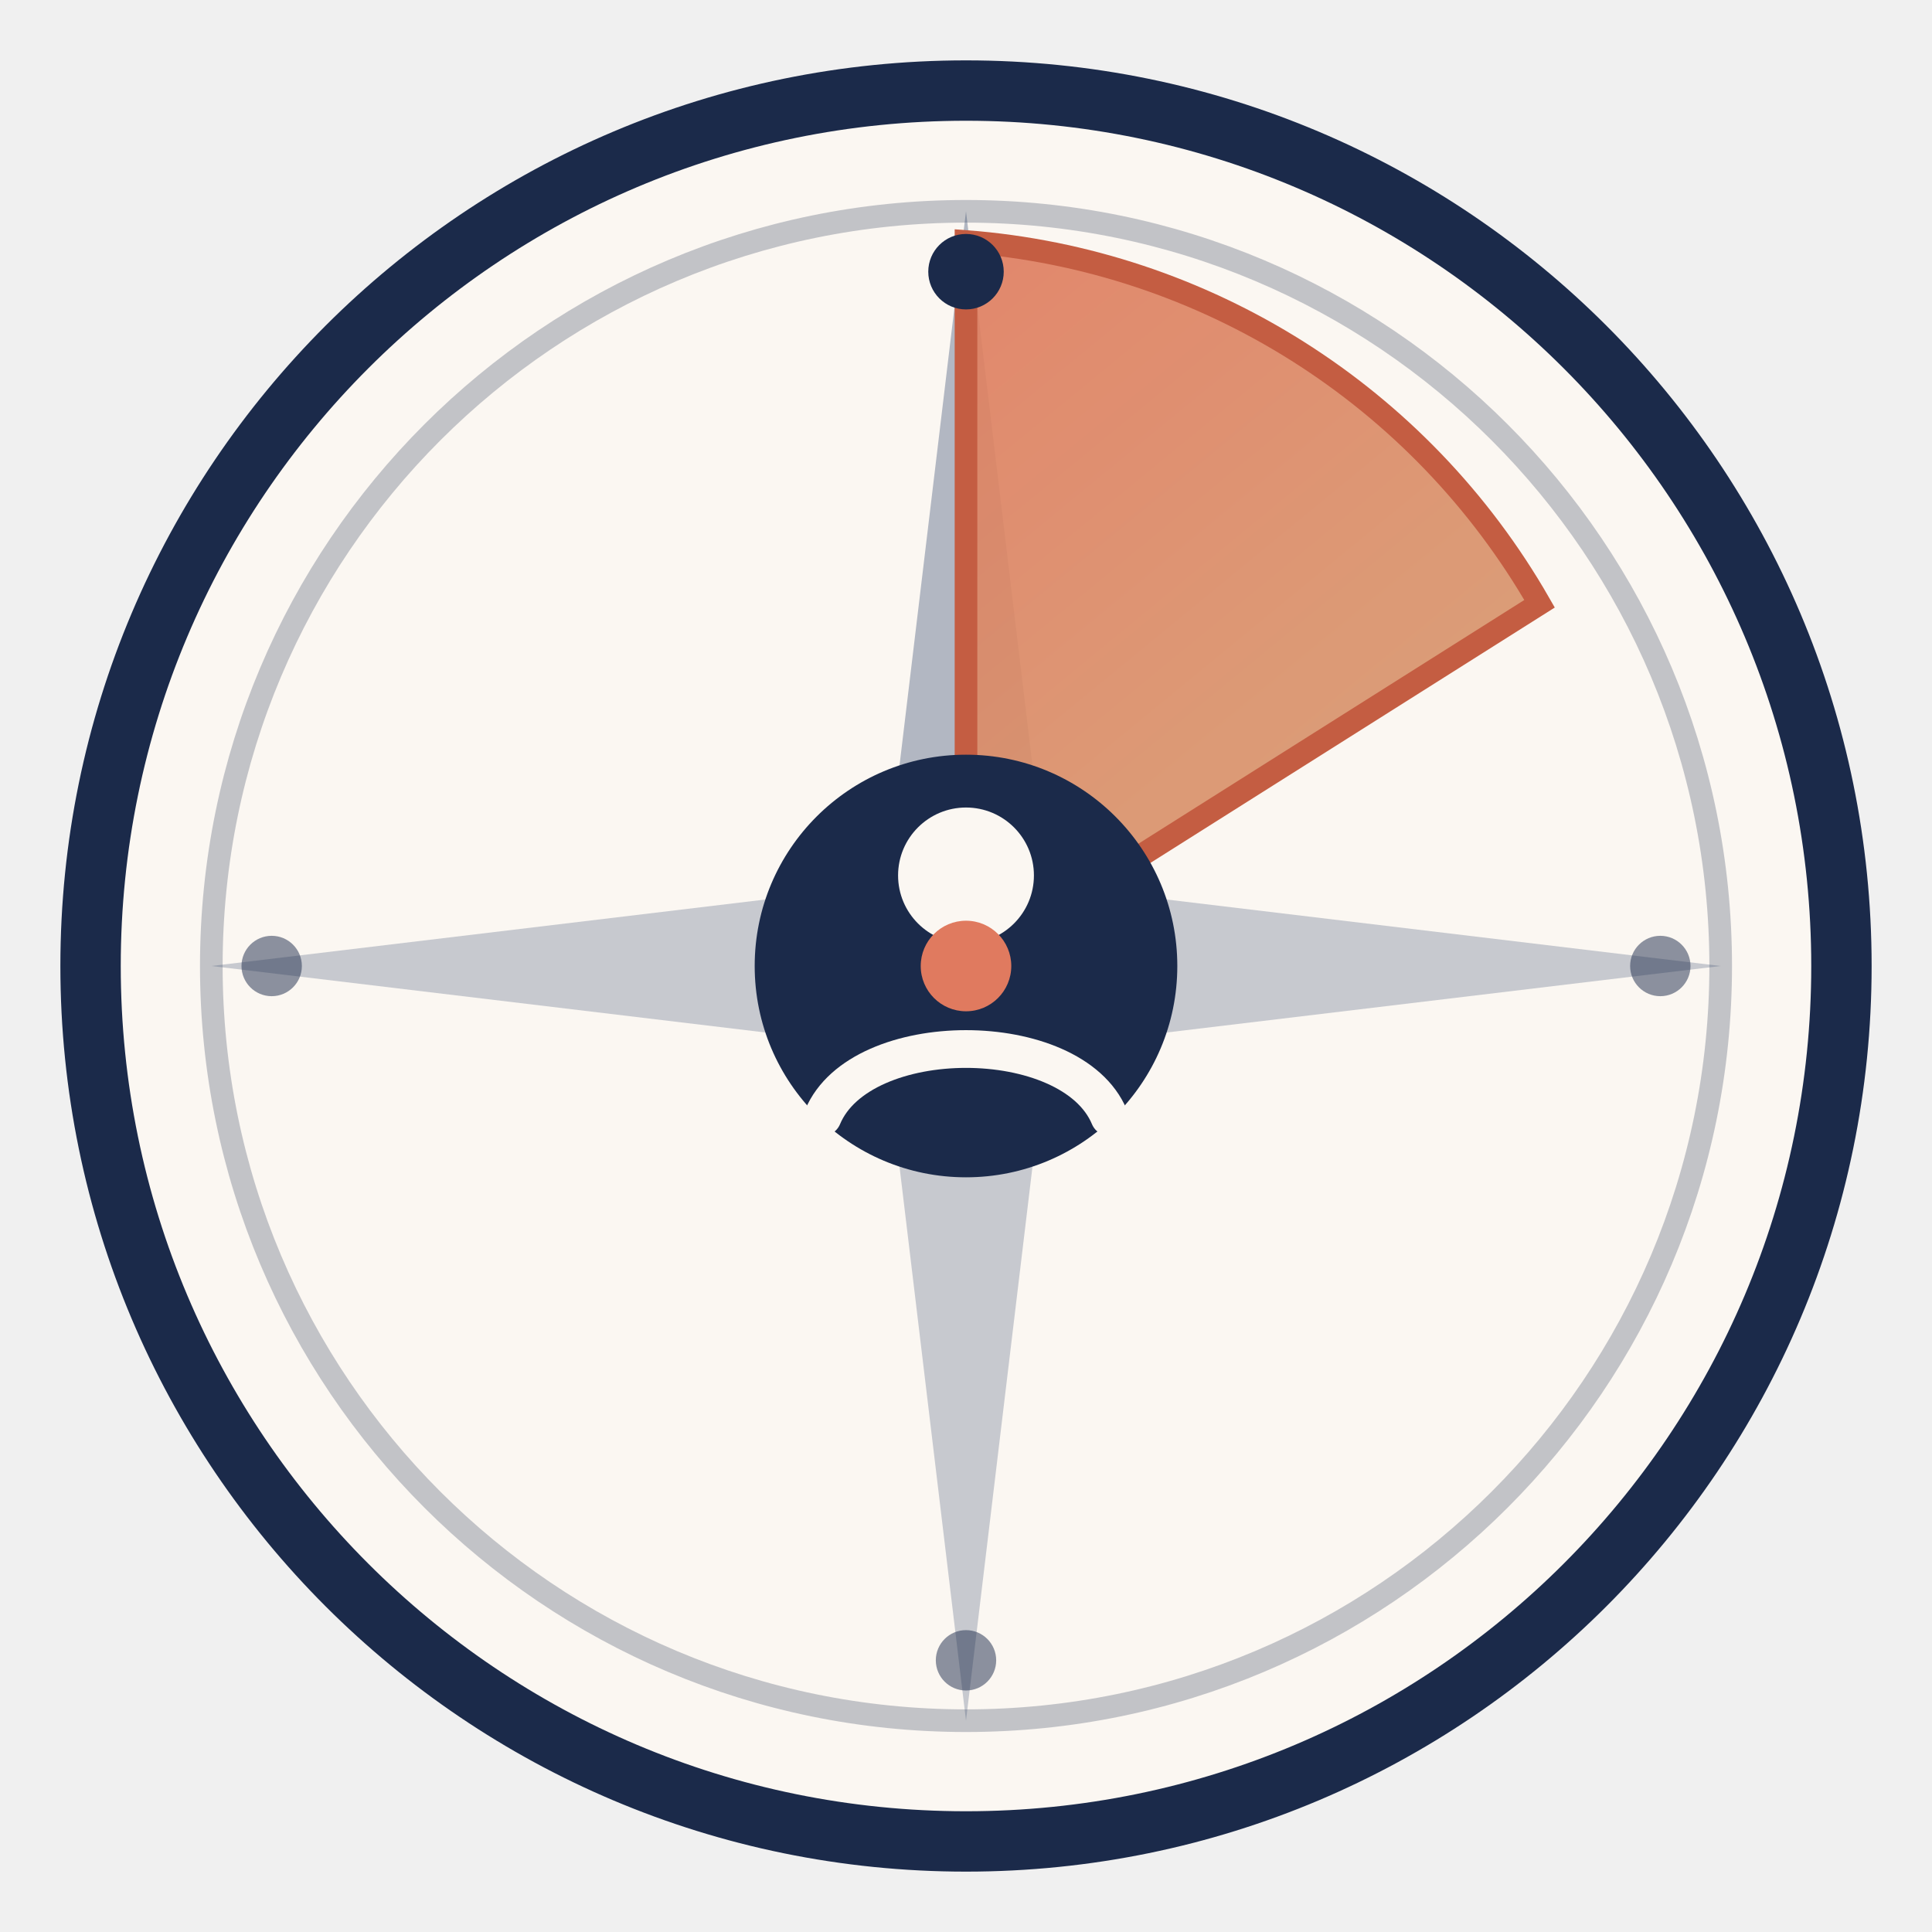
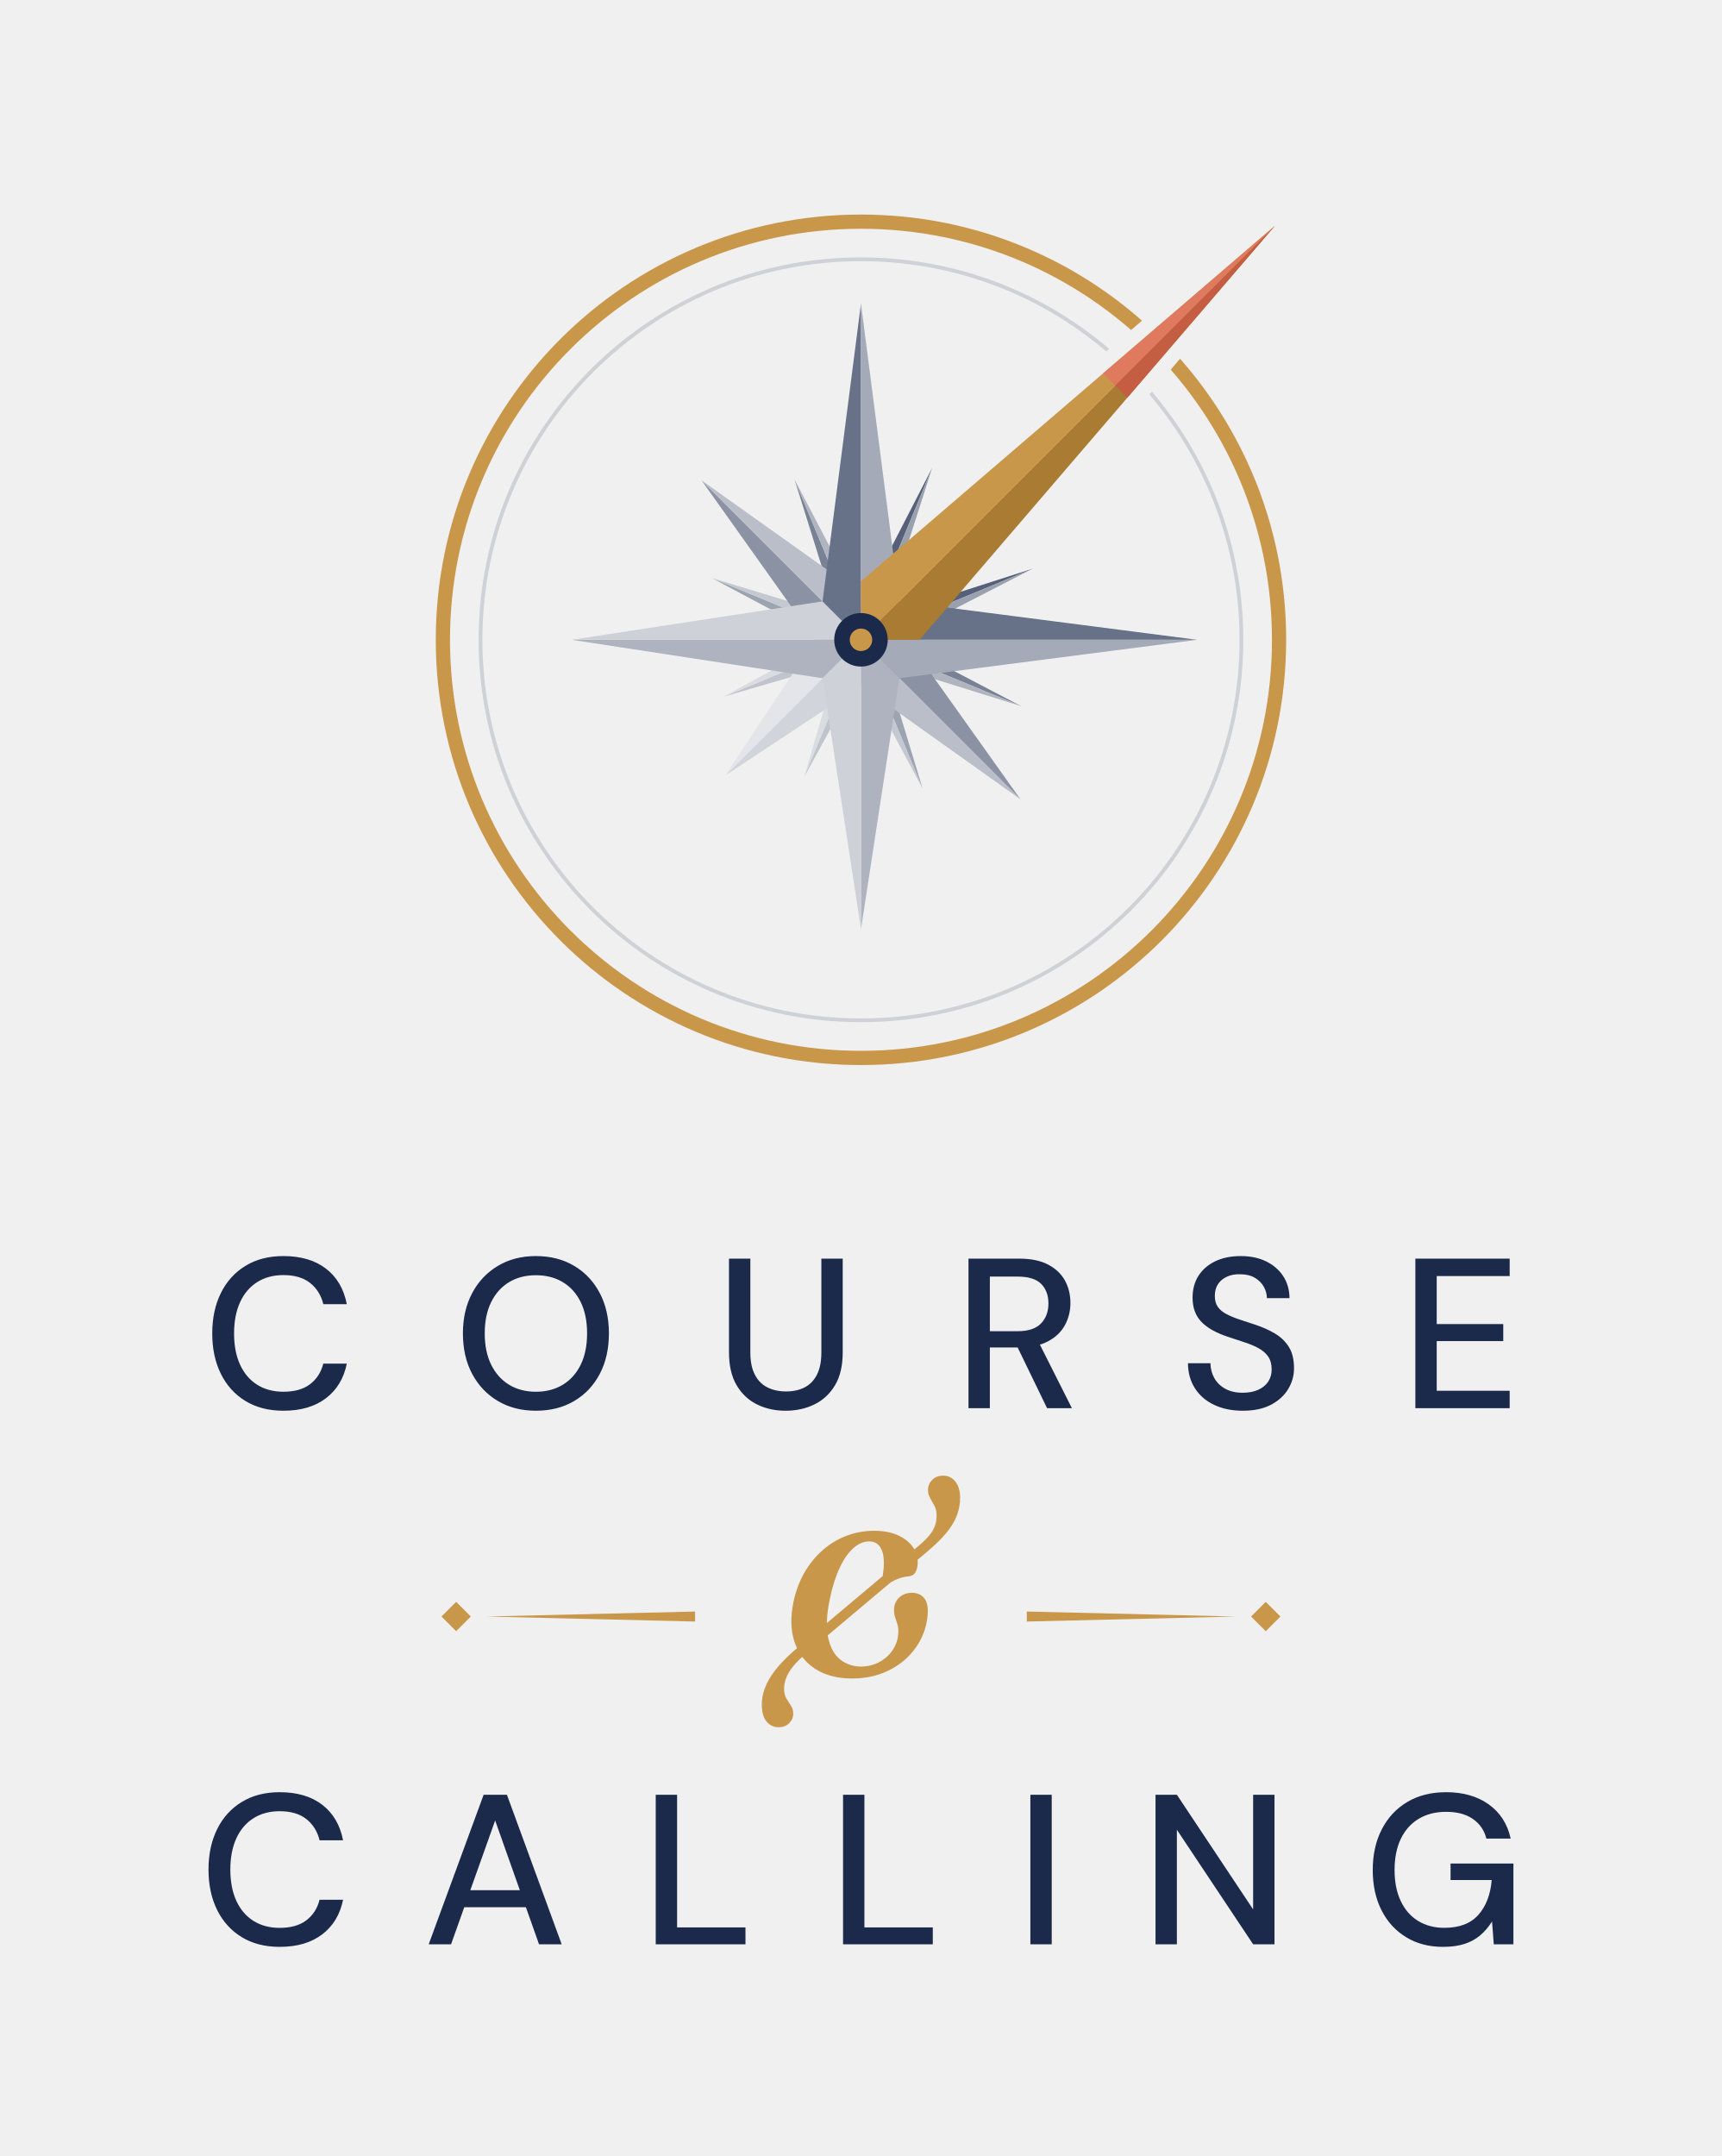
- <svg xmlns="http://www.w3.org/2000/svg" viewBox="0 0 128 128" fill="none">
-   <defs>
-     <linearGradient id="slice" x1="64" y1="8" x2="110" y2="64" gradientUnits="userSpaceOnUse">
-       <stop stop-color="#E07A5F" />
-       <stop offset="1" stop-color="#D4A373" />
-     </linearGradient>
-   </defs>
-   <circle cx="64" cy="64" r="58" stroke="#1B2A4A" stroke-width="4" fill="#FBF7F2" />
-   <circle cx="64" cy="64" r="50" stroke="#1B2A4A" stroke-width="1.5" stroke-opacity="0.25" fill="none" />
-   <path d="M64 14 L70 64 L64 52 L58 64 Z" fill="#2A3F66" opacity="0.35" />
-   <path d="M64 114 L58 64 L64 76 L70 64 Z" fill="#2A3F66" opacity="0.25" />
-   <path d="M14 64 L64 58 L52 64 L64 70 Z" fill="#2A3F66" opacity="0.25" />
-   <path d="M114 64 L64 70 L76 64 L64 58 Z" fill="#2A3F66" opacity="0.25" />
-   <path d="M64 64 L64 16 A48 48 0 0 1 102 40 Z" fill="url(#slice)" opacity="0.92" />
-   <path d="M64 64 L64 16 A48 48 0 0 1 102 40 Z" stroke="#C45D42" stroke-width="1.5" fill="none" />
-   <circle cx="64" cy="18" r="2.5" fill="#1B2A4A" />
-   <circle cx="110" cy="64" r="2" fill="#1B2A4A" opacity="0.5" />
-   <circle cx="64" cy="110" r="2" fill="#1B2A4A" opacity="0.5" />
-   <circle cx="18" cy="64" r="2" fill="#1B2A4A" opacity="0.5" />
-   <circle cx="64" cy="64" r="14" fill="#1B2A4A" />
-   <circle cx="64" cy="58" r="4.5" fill="#FBF7F2" />
-   <path d="M54.5 74c2.5-6 16.5-6 19 0" stroke="#FBF7F2" stroke-width="2.5" stroke-linecap="round" fill="none" />
-   <circle cx="64" cy="64" r="3" fill="#E07A5F" />
+ <svg xmlns="http://www.w3.org/2000/svg" viewBox="0 0 515.97 645.60" width="516" height="646">
+   <g transform="translate(62.48,62.48)">
+     <g transform="translate(195.51,129.03) scale(1.2528)">
+       <defs>
+         <mask id="ko1" maskUnits="userSpaceOnUse" x="-500" y="-500" width="1000" height="1000">
+           <rect x="-500" y="-500" width="1000" height="1000" fill="#fff" />
+           <path d="M98.99,-98.99 L0.00,-14.00 L0.00,0.00 L14.00,-0.00 Z" fill="#000" stroke="#000" stroke-width="7" stroke-linejoin="round" />
+         </mask>
+       </defs>
+       <g mask="url(#ko1)">
+         <circle r="100" fill="none" stroke="#C9974A" stroke-width="3.4" />
+         <circle r="91" fill="none" stroke="#1B2A4A" stroke-width="0.9" opacity="0.16" />
+       </g>
+       <path d="M-13.60,32.83 L0.00,8.00 L0.00,0.00 Z" fill="#C0C4CD" />
+       <path d="M-13.60,32.83 L0.00,0.00 L-5.66,5.66 Z" fill="#D9DCE1" />
+       <path d="M-32.83,13.60 L-5.66,5.66 L0.00,0.00 Z" fill="#C0C4CD" />
+       <path d="M-32.83,13.60 L0.00,0.00 L-8.00,0.00 Z" fill="#D9DCE1" />
+       <path d="M14.74,35.59 L5.66,5.66 L0.00,0.00 Z" fill="#9CA3B1" />
+       <path d="M14.74,35.59 L0.00,0.00 L0.00,8.00 Z" fill="#C4C8D0" />
+       <path d="M-35.59,-14.74 L-8.00,0.00 L0.00,0.00 Z" fill="#9CA3B1" />
+       <path d="M-35.59,-14.74 L0.00,0.00 L-5.66,-5.66 Z" fill="#C4C8D0" />
+       <path d="M38.35,15.89 L8.00,-0.00 L0.00,0.00 Z" fill="#798295" />
+       <path d="M38.35,15.89 L0.00,0.00 L5.66,5.66 Z" fill="#AFB4BF" />
+       <path d="M-15.89,-38.35 L-5.66,-5.66 L0.00,0.00 Z" fill="#798295" />
+       <path d="M-15.89,-38.35 L0.00,0.00 L-0.00,-8.00 Z" fill="#AFB4BF" />
+       <path d="M17.03,-41.12 L0.00,-8.00 L0.00,0.00 Z" fill="#566179" />
+       <path d="M17.03,-41.12 L0.00,0.00 L5.66,-5.66 Z" fill="#99A0AE" />
+       <path d="M41.12,-17.03 L5.66,-5.66 L0.00,0.00 Z" fill="#566179" />
+       <path d="M41.12,-17.03 L0.00,0.00 L8.00,-0.00 Z" fill="#99A0AE" />
+       <path d="M-32.44,32.44 L0.00,11.00 L0.00,0.00 Z" fill="#D1D4DB" />
+       <path d="M-32.44,32.44 L0.00,0.00 L-11.00,0.00 Z" fill="#E4E5E9" />
+       <path d="M38.14,38.14 L11.00,-0.00 L0.00,0.00 Z" fill="#8B92A3" />
+       <path d="M38.14,38.14 L0.00,0.00 L0.00,11.00 Z" fill="#B9BEC8" />
+       <path d="M-38.14,-38.14 L-11.00,0.00 L0.00,0.00 Z" fill="#8B92A3" />
+       <path d="M-38.14,-38.14 L0.00,0.00 L-0.00,-11.00 Z" fill="#B9BEC8" />
+       <path d="M0.00,69.23 L9.19,9.19 L0.00,0.00 Z" fill="#AEB3BF" />
+       <path d="M0.00,69.23 L0.00,0.00 L-9.19,9.19 Z" fill="#CED2D8" />
+       <path d="M-69.23,0.00 L-9.19,9.19 L0.00,0.00 Z" fill="#AEB3BF" />
+       <path d="M-69.23,0.00 L0.00,0.00 L-9.19,-9.19 Z" fill="#CED2D8" />
+       <path d="M0.00,-80.41 L-9.19,-9.19 L0.00,0.00 Z" fill="#677187" />
+       <path d="M0.00,-80.41 L0.00,0.00 L9.19,-9.19 Z" fill="#A4AAB7" />
+       <path d="M80.41,-0.00 L9.19,-9.19 L0.00,0.00 Z" fill="#677187" />
+       <path d="M80.41,-0.00 L0.00,0.00 L9.19,9.19 Z" fill="#A4AAB7" />
+       <path d="M98.99,-98.99 L0.00,-14.00 L0.00,0.00 Z" fill="#C9974A" />
+       <path d="M98.99,-98.99 L0.00,0.00 L14.00,-0.00 Z" fill="#A97B33" />
+       <path d="M98.99,-98.99 L57.91,-63.72 L60.81,-60.81 Z" fill="#E07A5F" />
+       <path d="M98.99,-98.99 L60.81,-60.81 L63.72,-57.91 Z" fill="#C45D42" />
+       <circle r="6.4" fill="#1B2A4A" />
+       <circle r="2.69" fill="#C9974A" />
+     </g>
+     <g transform="translate(0,313.67)">
+       <path transform="translate(1.12,45.57)" d="M21.33 0.77Q14.74 0.77 9.96 -2.14Q5.17 -5.06 2.59 -10.27Q0 -15.49 0 -22.38Q0 -29.28 2.59 -34.5Q5.17 -39.72 9.96 -42.64Q14.74 -45.57 21.33 -45.57Q29.17 -45.57 34.08 -41.8Q38.99 -38.02 40.32 -31.15H33.29Q32.31 -35.13 29.34 -37.5Q26.37 -39.87 21.31 -39.87Q16.79 -39.87 13.46 -37.76Q10.14 -35.66 8.34 -31.75Q6.54 -27.83 6.54 -22.38Q6.54 -16.93 8.34 -13.02Q10.14 -9.11 13.46 -7.02Q16.79 -4.92 21.31 -4.92Q26.37 -4.92 29.34 -7.2Q32.3 -9.47 33.28 -13.35H40.32Q38.99 -6.73 34.08 -2.98Q29.17 0.77 21.33 0.77ZM96.97 0.77Q90.5 0.77 85.58 -2.15Q80.65 -5.07 77.88 -10.28Q75.11 -15.5 75.11 -22.4Q75.11 -29.25 77.88 -34.46Q80.65 -39.68 85.58 -42.62Q90.5 -45.57 96.97 -45.57Q103.55 -45.57 108.47 -42.62Q113.4 -39.68 116.13 -34.46Q118.86 -29.25 118.86 -22.4Q118.86 -15.5 116.13 -10.28Q113.4 -5.07 108.47 -2.15Q103.55 0.77 96.97 0.77ZM96.99 -4.92Q101.59 -4.92 105.05 -7.02Q108.51 -9.13 110.42 -13.04Q112.32 -16.96 112.32 -22.4Q112.32 -27.85 110.42 -31.76Q108.51 -35.67 105.05 -37.75Q101.59 -39.83 96.99 -39.83Q92.39 -39.83 88.94 -37.75Q85.5 -35.67 83.57 -31.76Q81.65 -27.85 81.65 -22.4Q81.65 -16.96 83.57 -13.04Q85.5 -9.13 88.94 -7.02Q92.39 -4.92 96.99 -4.92ZM171.78 0.77Q167.07 0.77 163.24 -1.12Q159.41 -3.01 157.12 -6.88Q154.84 -10.75 154.84 -16.75V-44.8H161.24V-16.68Q161.24 -12.65 162.58 -10.06Q163.91 -7.46 166.32 -6.24Q168.74 -5.01 171.92 -5.01Q175.17 -5.01 177.54 -6.24Q179.9 -7.46 181.21 -10.06Q182.52 -12.65 182.52 -16.68V-44.8H188.92V-16.75Q188.92 -10.75 186.62 -6.88Q184.31 -3.01 180.43 -1.12Q176.55 0.77 171.78 0.77ZM226.61 0V-44.8H241.79Q247.09 -44.8 250.48 -43.01Q253.87 -41.22 255.51 -38.23Q257.15 -35.24 257.15 -31.49Q257.15 -27.91 255.5 -24.87Q253.85 -21.83 250.41 -20.01Q246.98 -18.19 241.58 -18.19H233.01V0H226.61ZM250.15 0 240.49 -19.93H247.55L257.59 0H250.15ZM233.01 -23.06H241.36Q246.1 -23.06 248.33 -25.37Q250.56 -27.69 250.56 -31.36Q250.56 -35.05 248.38 -37.24Q246.21 -39.42 241.31 -39.42H233.01V-23.06ZM308.81 0.77Q303.91 0.77 300.21 -0.99Q296.51 -2.75 294.46 -5.95Q292.41 -9.15 292.37 -13.46H299.11Q299.14 -11.03 300.27 -9.01Q301.4 -7 303.54 -5.81Q305.69 -4.62 308.8 -4.62Q311.5 -4.62 313.45 -5.51Q315.39 -6.4 316.42 -7.96Q317.45 -9.53 317.45 -11.56Q317.45 -13.95 316.39 -15.48Q315.32 -17 313.48 -17.99Q311.65 -18.99 309.26 -19.75Q306.87 -20.52 304.23 -21.42Q298.92 -23.19 296.33 -25.93Q293.75 -28.66 293.75 -33.1Q293.75 -36.87 295.52 -39.66Q297.29 -42.44 300.55 -44.01Q303.8 -45.57 308.18 -45.57Q312.55 -45.57 315.8 -43.97Q319.05 -42.38 320.91 -39.55Q322.76 -36.73 322.8 -32.96H316.02Q316.01 -34.71 315.11 -36.35Q314.2 -37.99 312.42 -39.06Q310.64 -40.12 308.01 -40.12Q305.81 -40.19 304.09 -39.41Q302.37 -38.64 301.39 -37.19Q300.42 -35.74 300.42 -33.64Q300.42 -31.64 301.3 -30.37Q302.18 -29.1 303.84 -28.22Q305.49 -27.34 307.71 -26.6Q309.93 -25.87 312.61 -24.98Q315.91 -23.88 318.52 -22.31Q321.13 -20.74 322.64 -18.28Q324.15 -15.83 324.15 -11.96Q324.15 -8.65 322.42 -5.75Q320.68 -2.85 317.29 -1.04Q313.9 0.77 308.81 0.77ZM360.51 0V-44.8H388.77V-39.58H366.91V-25.19H386.85V-20.09H366.91V-5.22H388.77V0H360.51Z" fill="#1B2A4A" />
+       <path transform="translate(165.80,125.78)" d="M10.85 -8.56 47.05 -39.01Q48.96 -40.61 50.13 -42.03Q51.31 -43.45 51.84 -44.88Q52.38 -46.32 52.37 -47.92Q52.38 -49.68 51.74 -50.92Q51.09 -52.16 50.45 -53.25Q49.81 -54.35 49.79 -55.66Q49.79 -57.41 51.02 -58.69Q52.24 -59.97 54.31 -59.99Q56.52 -60 57.96 -58.26Q59.39 -56.52 59.41 -53.45Q59.43 -50.63 58.43 -48.02Q57.43 -45.42 55.23 -42.77Q53.03 -40.11 49.4 -37.08L13.72 -7.08Q11.09 -4.89 9.54 -3.04Q8 -1.18 7.34 0.49Q6.68 2.16 6.67 3.88Q6.67 5.58 7.35 6.75Q8.04 7.91 8.73 8.94Q9.41 9.97 9.41 11.3Q9.42 12.94 8.21 14.16Q6.99 15.37 5.09 15.39Q2.88 15.41 1.44 13.71Q-0 12.02 0 8.58Q0 4.43 2.63 0.27Q5.26 -3.88 10.85 -8.56ZM40.89 -12.95Q40.97 -14.4 40.61 -15.5Q40.26 -16.59 39.91 -17.66Q39.55 -18.72 39.62 -20.04Q39.66 -21.33 40.32 -22.44Q40.97 -23.54 42.17 -24.22Q43.38 -24.89 45.02 -24.89Q47.18 -24.89 48.5 -23.46Q49.82 -22.04 49.73 -19.09Q49.59 -15.13 47.92 -11.55Q46.25 -7.96 43.25 -5.19Q40.26 -2.42 36.16 -0.82Q32.07 0.78 27.06 0.78Q20.42 0.78 15.98 -2.11Q11.53 -5 9.79 -10.19Q8.06 -15.37 9.5 -22.23Q10.51 -27.02 12.76 -30.92Q15 -34.83 18.2 -37.64Q21.4 -40.45 25.35 -41.96Q29.29 -43.47 33.71 -43.47Q37.84 -43.47 40.81 -42.12Q43.78 -40.76 45.33 -38.49Q46.88 -36.21 46.69 -33.46Q46.56 -31.74 45.9 -30.83Q45.25 -29.92 43.79 -29.79Q41.98 -29.68 39.96 -28.72Q37.95 -27.77 35.03 -25.37Q35.57 -26.89 35.95 -28.5Q36.32 -30.11 36.52 -32.36Q36.78 -36.31 35.65 -38.3Q34.52 -40.29 32.17 -40.29Q29.68 -40.29 27.39 -38.25Q25.11 -36.21 23.29 -32.3Q21.47 -28.4 20.32 -22.79Q18.91 -15.84 19.88 -11.41Q20.85 -6.99 23.5 -4.89Q26.15 -2.79 29.75 -2.79Q32.02 -2.79 34.01 -3.58Q35.99 -4.37 37.52 -5.76Q39.04 -7.16 39.93 -9Q40.82 -10.84 40.89 -12.95Z" fill="#C9974A" />
+       <path transform="translate(0.00,206.20)" d="M21.33 0.77Q14.74 0.77 9.96 -2.14Q5.17 -5.06 2.59 -10.27Q0 -15.49 0 -22.38Q0 -29.28 2.59 -34.5Q5.17 -39.72 9.96 -42.64Q14.74 -45.57 21.33 -45.57Q29.17 -45.57 34.08 -41.8Q38.99 -38.02 40.32 -31.15H33.29Q32.31 -35.13 29.34 -37.5Q26.37 -39.87 21.31 -39.87Q16.79 -39.87 13.46 -37.76Q10.14 -35.66 8.34 -31.75Q6.54 -27.83 6.54 -22.38Q6.54 -16.93 8.34 -13.02Q10.14 -9.11 13.46 -7.02Q16.79 -4.92 21.31 -4.92Q26.37 -4.92 29.34 -7.2Q32.3 -9.47 33.28 -13.35H40.32Q38.99 -6.73 34.08 -2.98Q29.17 0.77 21.33 0.77ZM65.98 0 82.44 -44.8H89.42L105.83 0H99.04L85.89 -37.09L72.68 0H65.98ZM73.42 -11.1 75.2 -16.2H96.27L98.03 -11.1H73.42ZM134.01 0V-44.8H140.41V-5.05H160.9V0H134.01ZM190.14 0V-44.8H196.54V-5.05H217.03V0H190.14ZM246.27 0V-44.8H252.67V0H246.27ZM283.77 0V-44.8H290.17L313.02 -10.45V-44.8H319.42V0H313.02L290.17 -34.32V0H283.77ZM369.89 0.77Q363.6 0.77 358.86 -2.13Q354.11 -5.02 351.49 -10.19Q348.86 -15.37 348.86 -22.27Q348.86 -29.13 351.54 -34.38Q354.21 -39.64 359.16 -42.61Q364.1 -45.57 370.86 -45.57Q378.53 -45.57 383.64 -41.9Q388.75 -38.23 390.19 -31.68H382.9Q381.98 -35.39 378.88 -37.54Q375.79 -39.69 370.85 -39.69Q366.1 -39.69 362.61 -37.58Q359.12 -35.47 357.26 -31.57Q355.4 -27.67 355.4 -22.25Q355.4 -16.83 357.27 -12.92Q359.13 -9.02 362.5 -6.97Q365.87 -4.93 370.3 -4.93Q377.07 -4.93 380.52 -8.83Q383.97 -12.73 384.51 -19.26H372.18V-24.19H391.01V0H385.13L384.61 -6.83Q383.07 -4.38 381.06 -2.68Q379.04 -0.97 376.33 -0.1Q373.61 0.77 369.89 0.77Z" fill="#1B2A4A" />
+       <path d="M145.8,106.5 L83.2,108.0 L145.8,109.5 Z" fill="#C9974A" />
+       <path d="M69.8,108.0 L74.2,103.6 L78.6,108.0 L74.2,112.4 Z" fill="#C9974A" />
+       <path d="M245.2,106.5 L307.8,108.0 L245.2,109.5 Z" fill="#C9974A" />
+       <path d="M312.4,108.0 L316.8,103.6 L321.2,108.0 L316.8,112.4 Z" fill="#C9974A" />
+     </g>
+   </g>
</svg>
